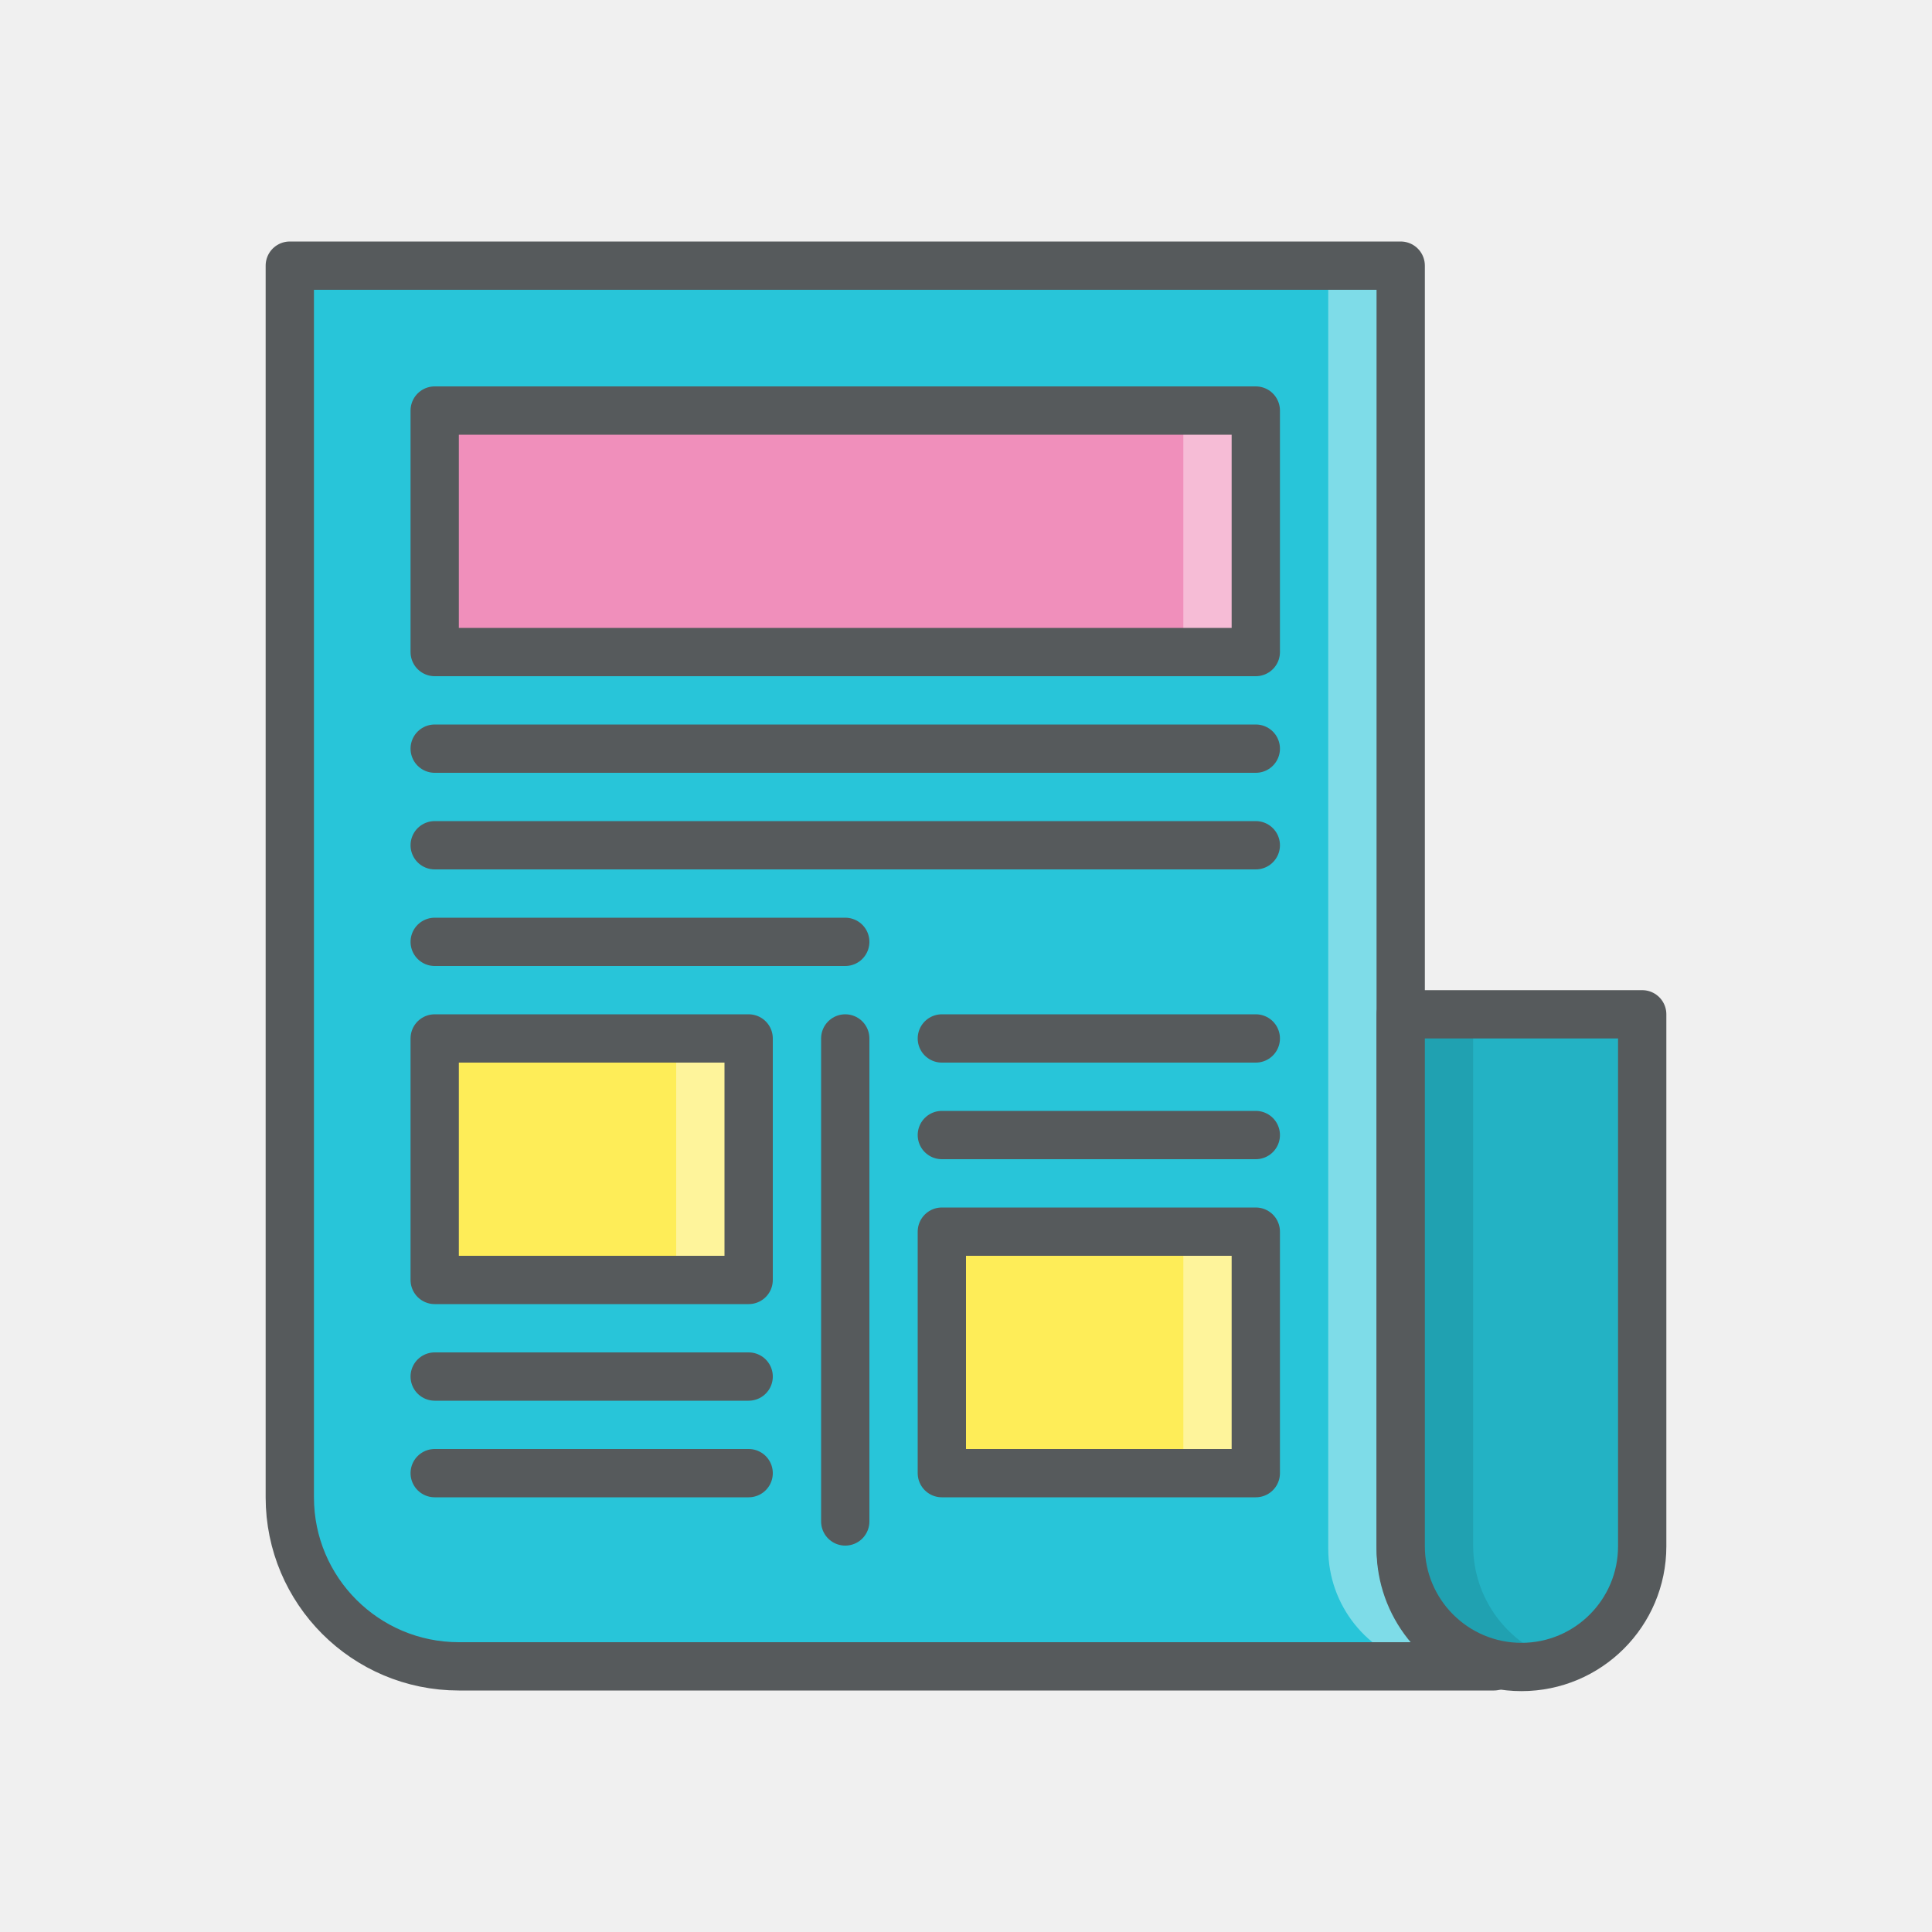
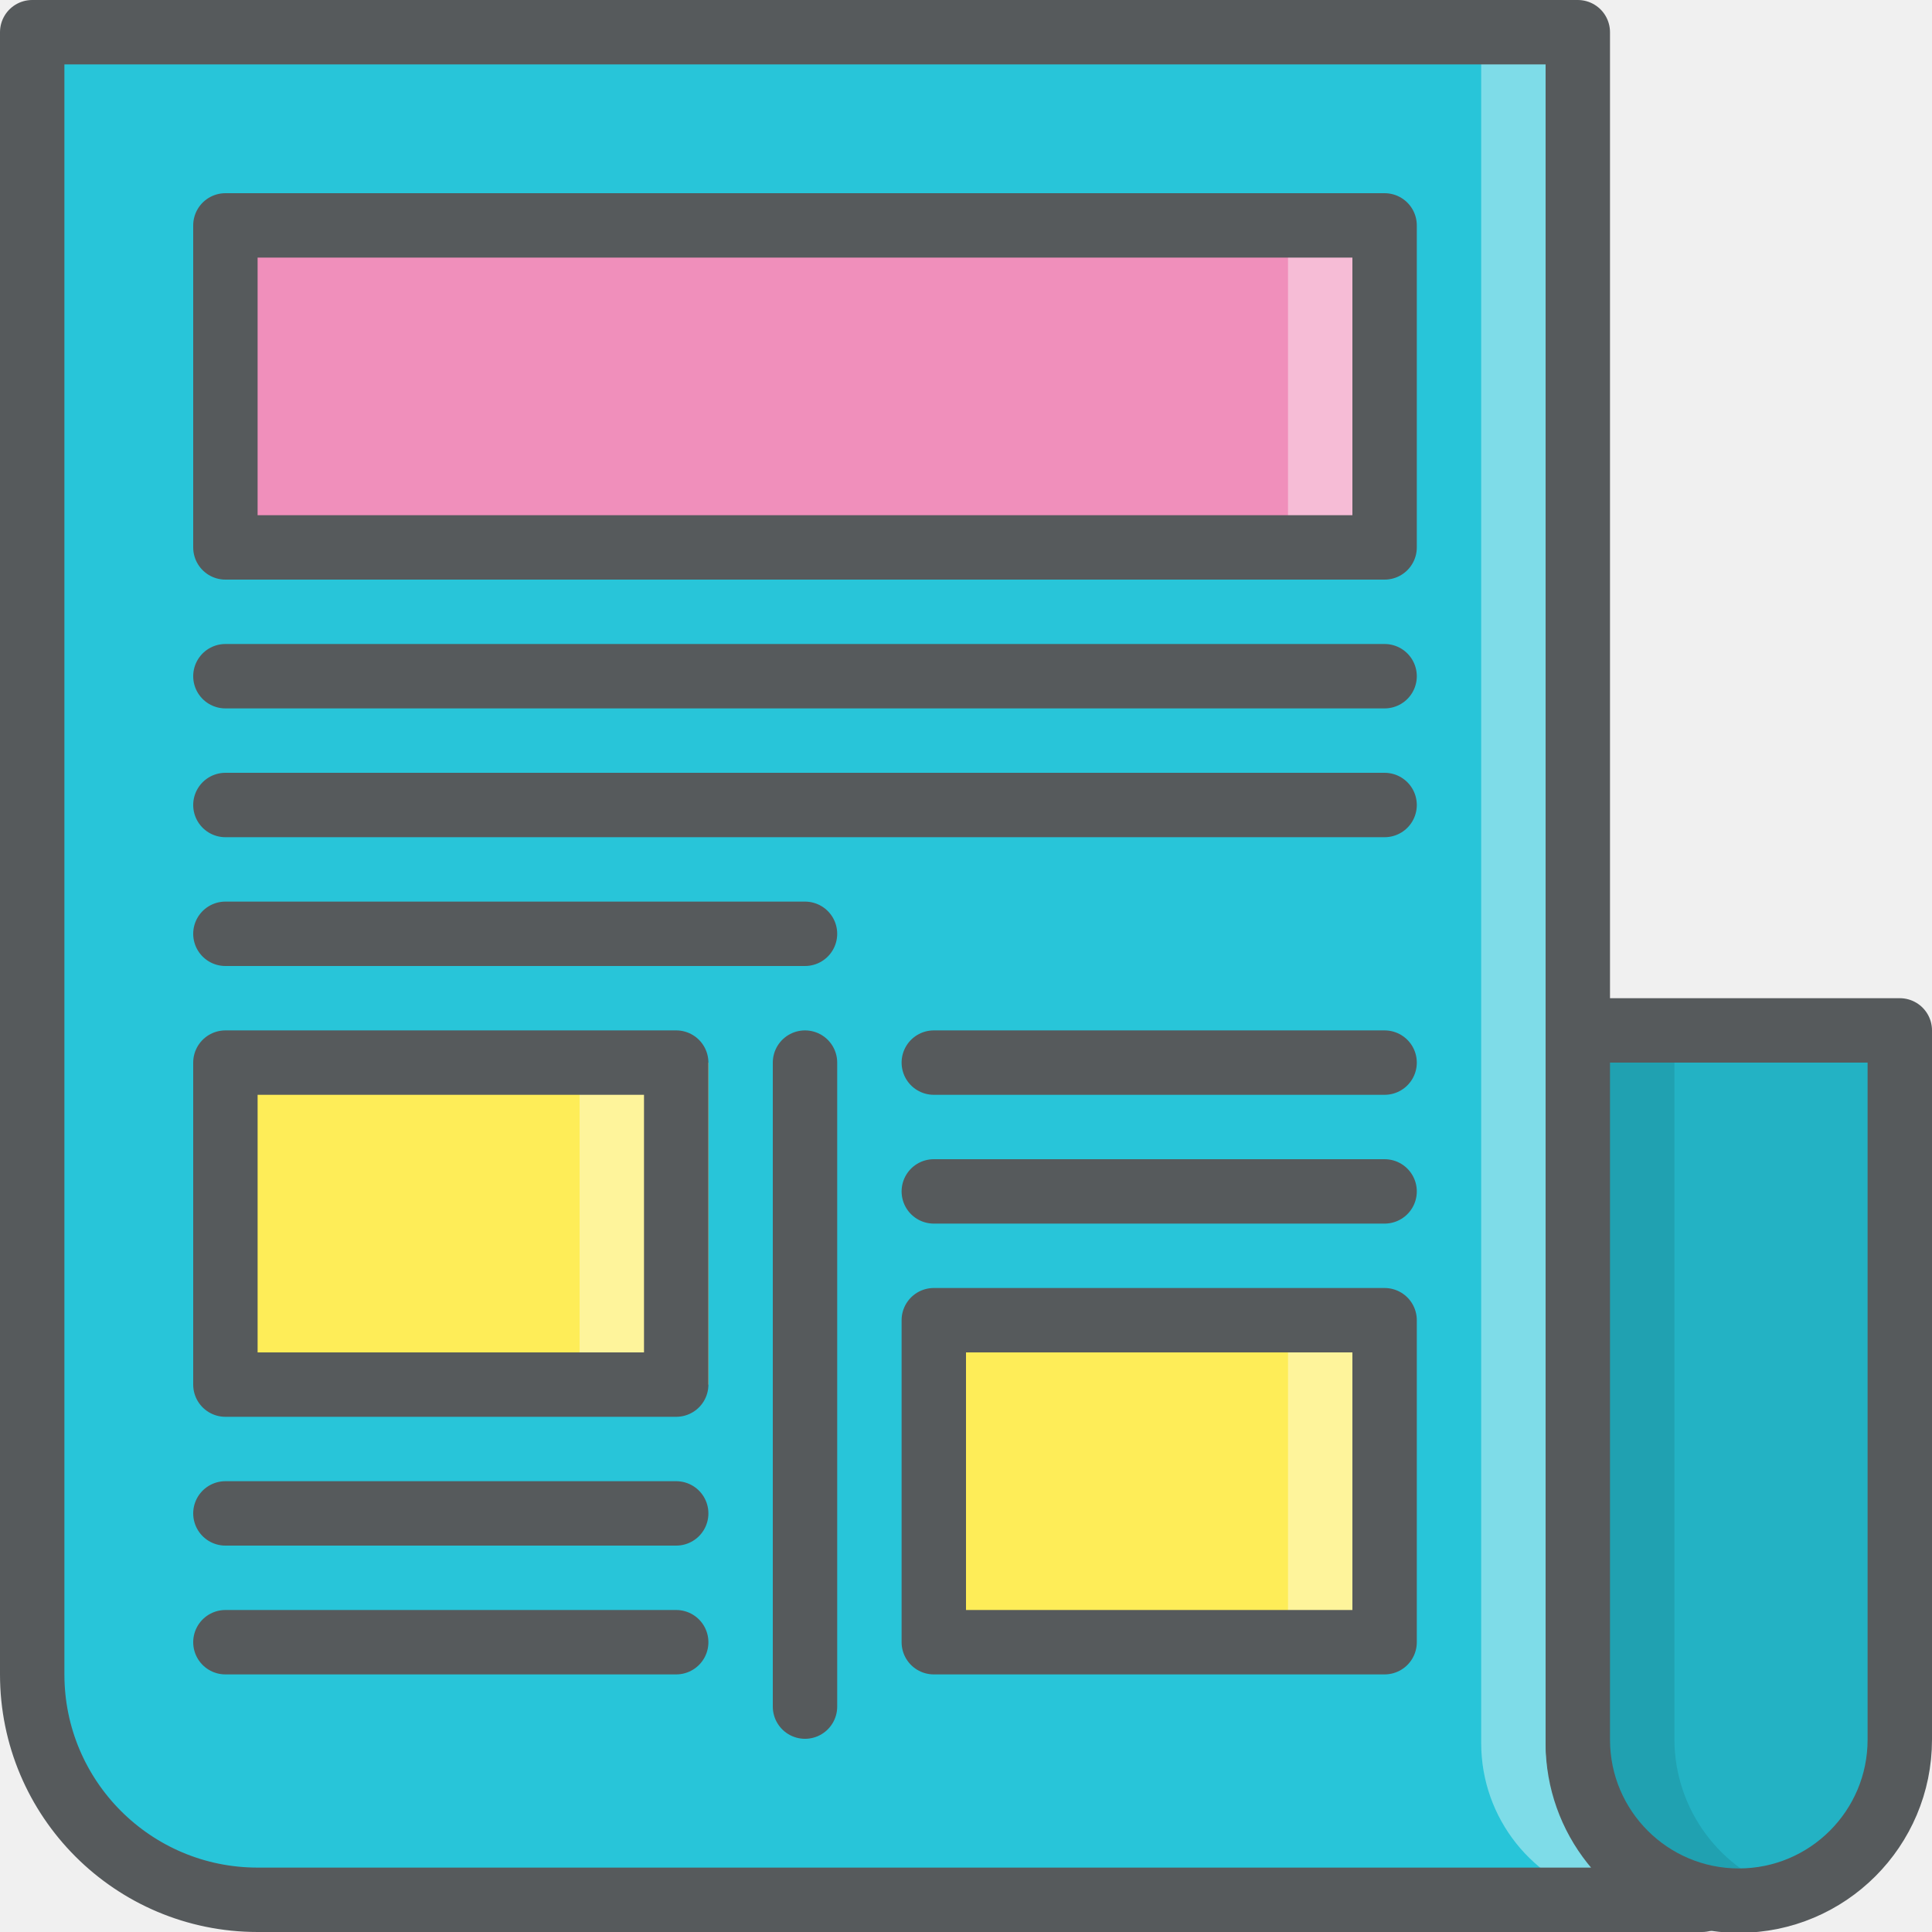
- <svg xmlns="http://www.w3.org/2000/svg" height="80" width="80" viewBox="0 0 80 80">
+ <svg xmlns="http://www.w3.org/2000/svg" height="60" width="60" viewBox="0 0 60 60">
  <g style="isolation:isolate;">
    <g>
-       <path d="M58 64.143V11H12v51a7 7 0 0 0 7 7h42.86A4.993 4.993 0 0 1 58 64.143z" style="fill:#28c5d9;" />
-       <path d="M58 64.143V11h-3v53.143A4.993 4.993 0 0 0 58.86 69h3A4.993 4.993 0 0 1 58 64.143z" style="fill:#fff;opacity:0.4;mix-blend-mode:lighten;" />
-       <path d="M58 64.143V11H12v51a7 7 0 0 0 7 7h42.86A4.993 4.993 0 0 1 58 64.143z" style="fill:none;stroke:#565a5c;stroke-linecap:round;stroke-linejoin:round;stroke-width:2px;" />
-       <path d="M18 17h34v10H18z" style="fill:#f08fbb;" />
-       <path d="M49 17h3v10h-3z" style="fill:#fff;opacity:0.4;mix-blend-mode:lighten;" />
-       <path d="M18 17h34v10H18z" style="fill:none;stroke:#565a5c;stroke-linecap:round;stroke-linejoin:round;stroke-width:2px;" />
-       <path d="M18 43h13v10H18z" style="fill:#feed58;" />
-       <path d="M28 43h3v10h-3z" style="fill:#fff;opacity:0.4;mix-blend-mode:lighten;" />
-       <path d="M18 43h13v10H18z" style="fill:none;stroke:#565a5c;stroke-linecap:round;stroke-linejoin:round;stroke-width:2px;" />
-       <path d="M39 51h13v10H39z" style="fill:#feed58;" />
-       <path d="M49 51h3v10h-3z" style="fill:#fff;opacity:0.4;mix-blend-mode:lighten;" />
-       <path d="M39 51h13v10H39zM18 31h34M18 35h34M18 39h17" style="fill:none;stroke:#565a5c;stroke-linecap:round;stroke-linejoin:round;stroke-width:2px;" />
-       <path d="M58 64.026a5 5 0 0 0 10 0V42H58z" style="fill:#23b2c4;" />
-       <path d="M61 64.026V42h-3v22.026a4.94 4.94 0 0 0 6.5 4.72 4.96 4.96 0 0 1-3.5-4.72z" style="opacity:0.1;mix-blend-mode:multiply;" />
-       <path d="M35 43v20M18 57h13M18 61h13M39 43h13M39 47h13M58 64.026a5 5 0 0 0 10 0V42H58z" style="fill:none;stroke:#565a5c;stroke-linecap:round;stroke-linejoin:round;stroke-width:2px;" />
+       <path d="M49 54.143V1H1v51a7 7 0 0 0 7 7h44.86A4.993 4.993 0 0 1 49 54.143z" style="fill:#28c5d9;" />
+       <path d="M49 54.143V1h-3v53.143A4.993 4.993 0 0 0 49.86 59h3A4.993 4.993 0 0 1 49 54.143z" style="fill:#fff;opacity:0.4;mix-blend-mode:lighten;" />
+       <path d="M49 54.143V1H1v51a7 7 0 0 0 7 7h44.86A4.993 4.993 0 0 1 49 54.143z" style="fill:none;stroke:#565a5c;stroke-linecap:round;stroke-linejoin:round;stroke-width:2px;" />
+       <path d="M7 7h36v10H7z" style="fill:#f08fbb;" />
+       <path d="M40 7h3v10h-3z" style="fill:#fff;opacity:0.4;mix-blend-mode:lighten;" />
+       <path d="M7 7h36v10H7z" style="fill:none;stroke:#565a5c;stroke-linecap:round;stroke-linejoin:round;stroke-width:2px;" />
+       <path d="M7 33h15v10H7z" style="fill:#feed58;" />
+       <path d="M18 33h4v10h-4z" style="fill:#fff;opacity:0.4;mix-blend-mode:lighten;" />
+       <path d="M7 33h14v10H7z" style="fill:none;stroke:#565a5c;stroke-linecap:round;stroke-linejoin:round;stroke-width:2px;" />
+       <path d="M30 41h13v10H30z" style="fill:#feed58;" />
+       <path d="M40 41h3v10h-3z" style="fill:#fff;opacity:0.4;mix-blend-mode:lighten;" />
+       <path d="M29 41h14v10H29zM7 21h36M7 25h36M7 29h18" style="fill:none;stroke:#565a5c;stroke-linecap:round;stroke-linejoin:round;stroke-width:2px;" />
+       <path d="M49 54.026a5 5 0 0 0 10 0V32H49z" style="fill:#23b2c4;" />
+       <path d="M52 54.026V32h-3v22.026a4.94 4.94 0 0 0 6.5 4.72 4.96 4.96 0 0 1-3.5-4.72z" style="opacity:0.1;mix-blend-mode:multiply;" />
+       <path d="M25 33v20M7 47h14M7 51h14M29 33h14M29 37h14M49 54.026a5 5 0 0 0 10 0V32H49z" style="fill:none;stroke:#565a5c;stroke-linecap:round;stroke-linejoin:round;stroke-width:2px;" />
    </g>
  </g>
</svg>
